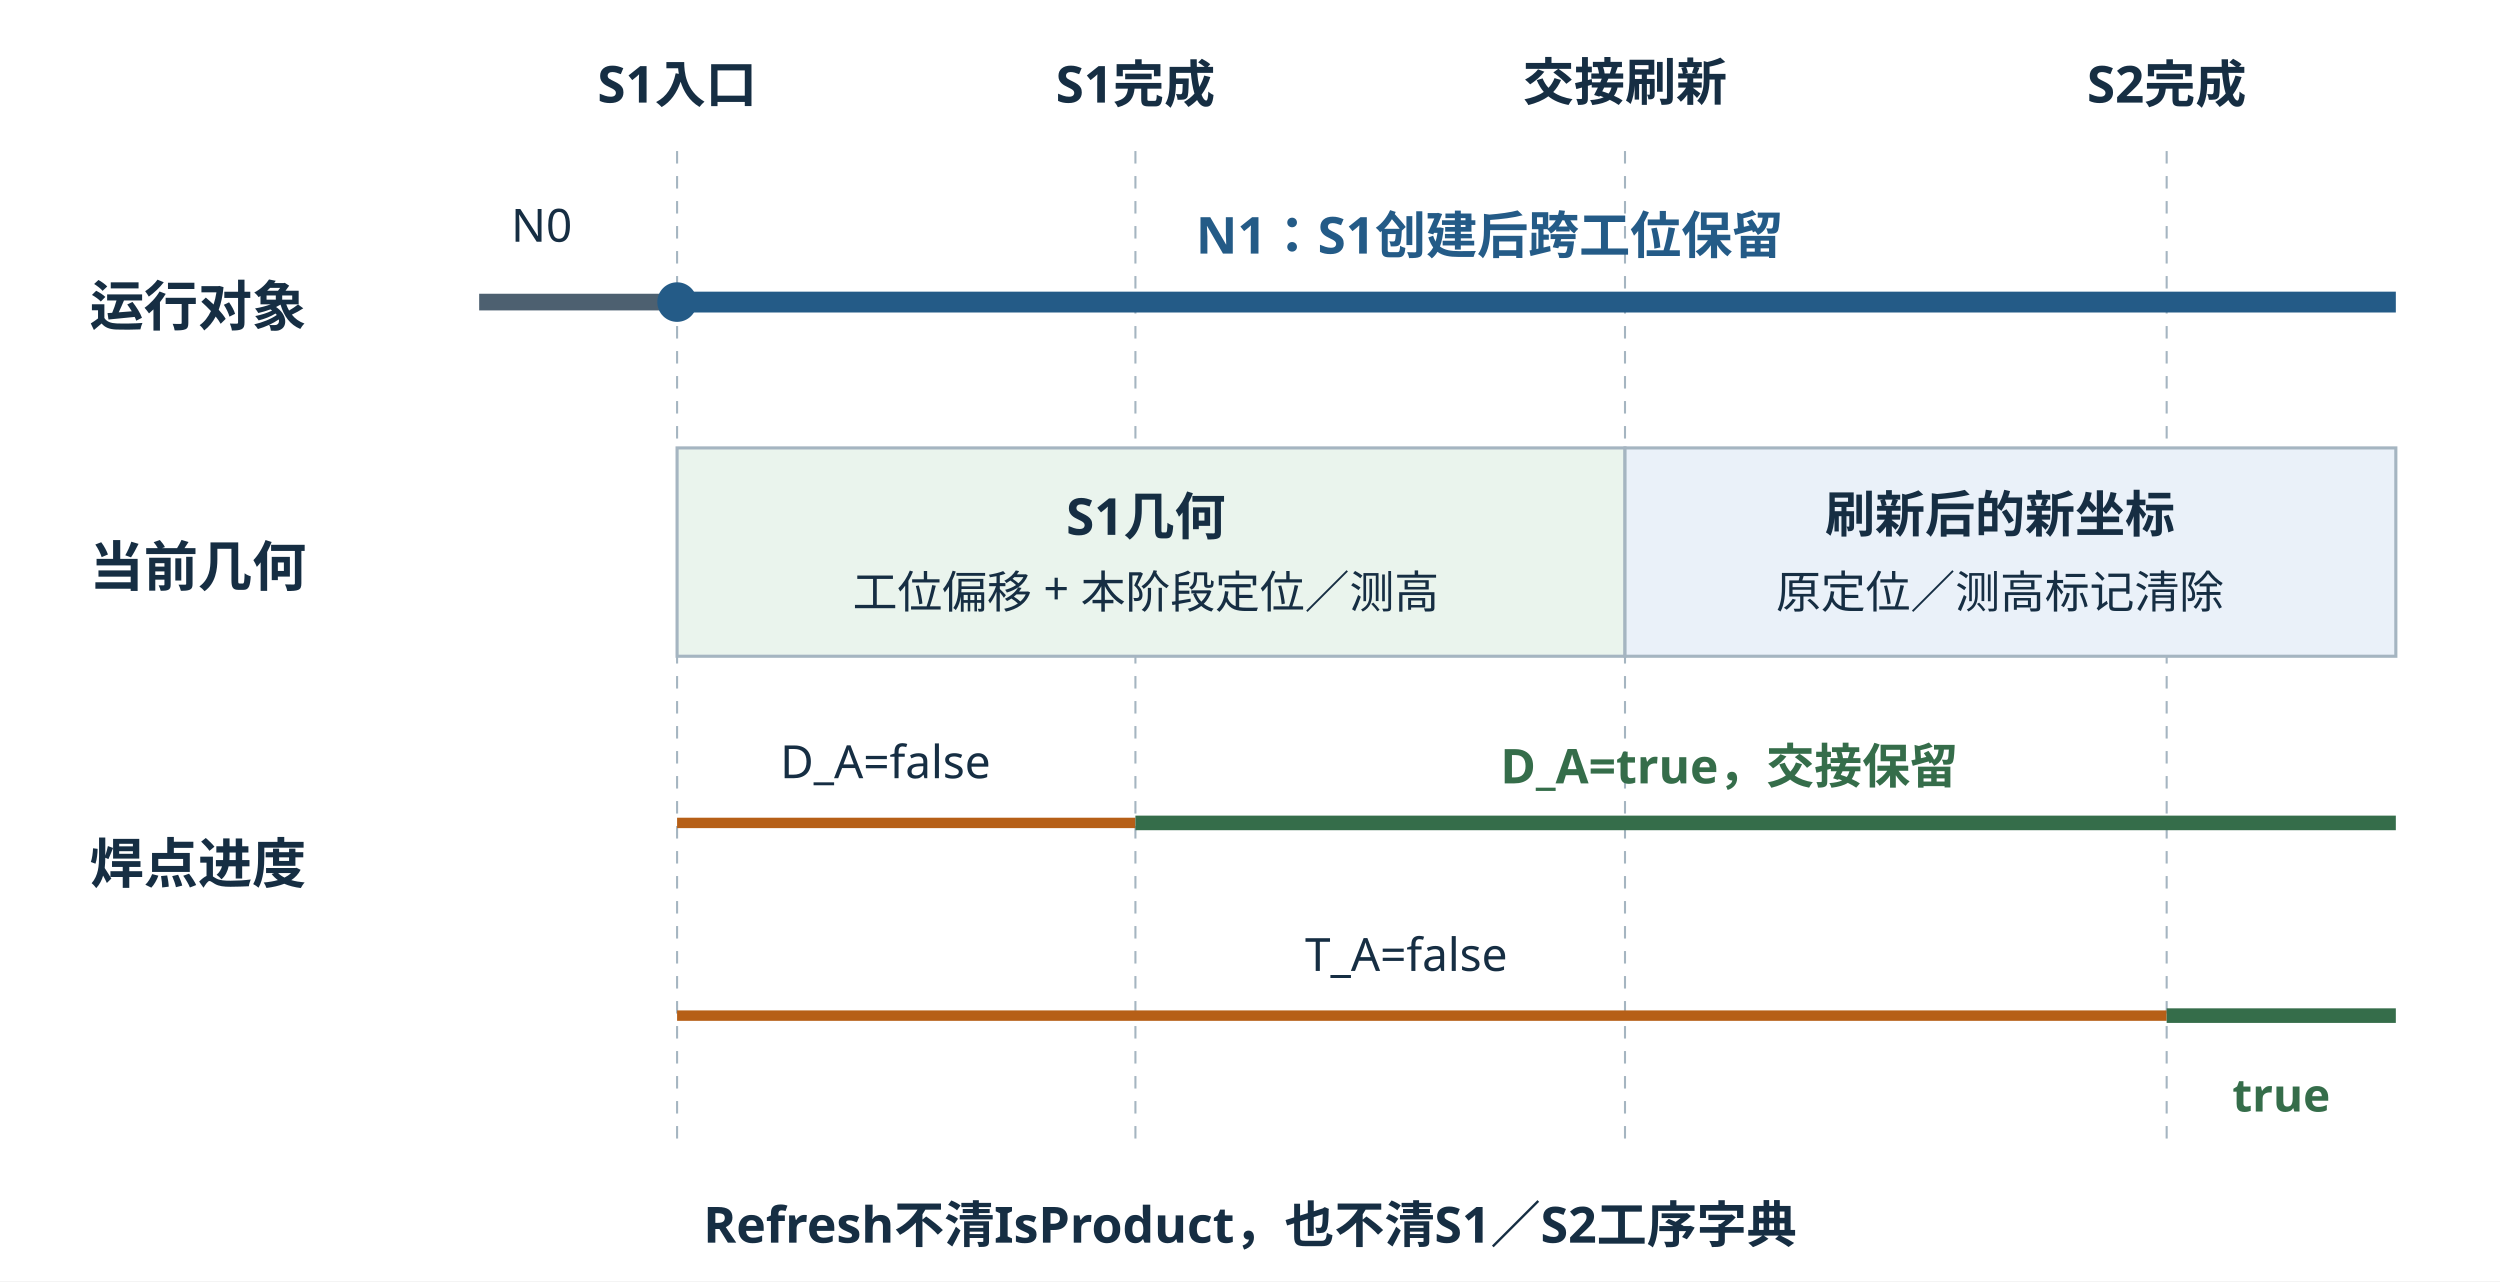
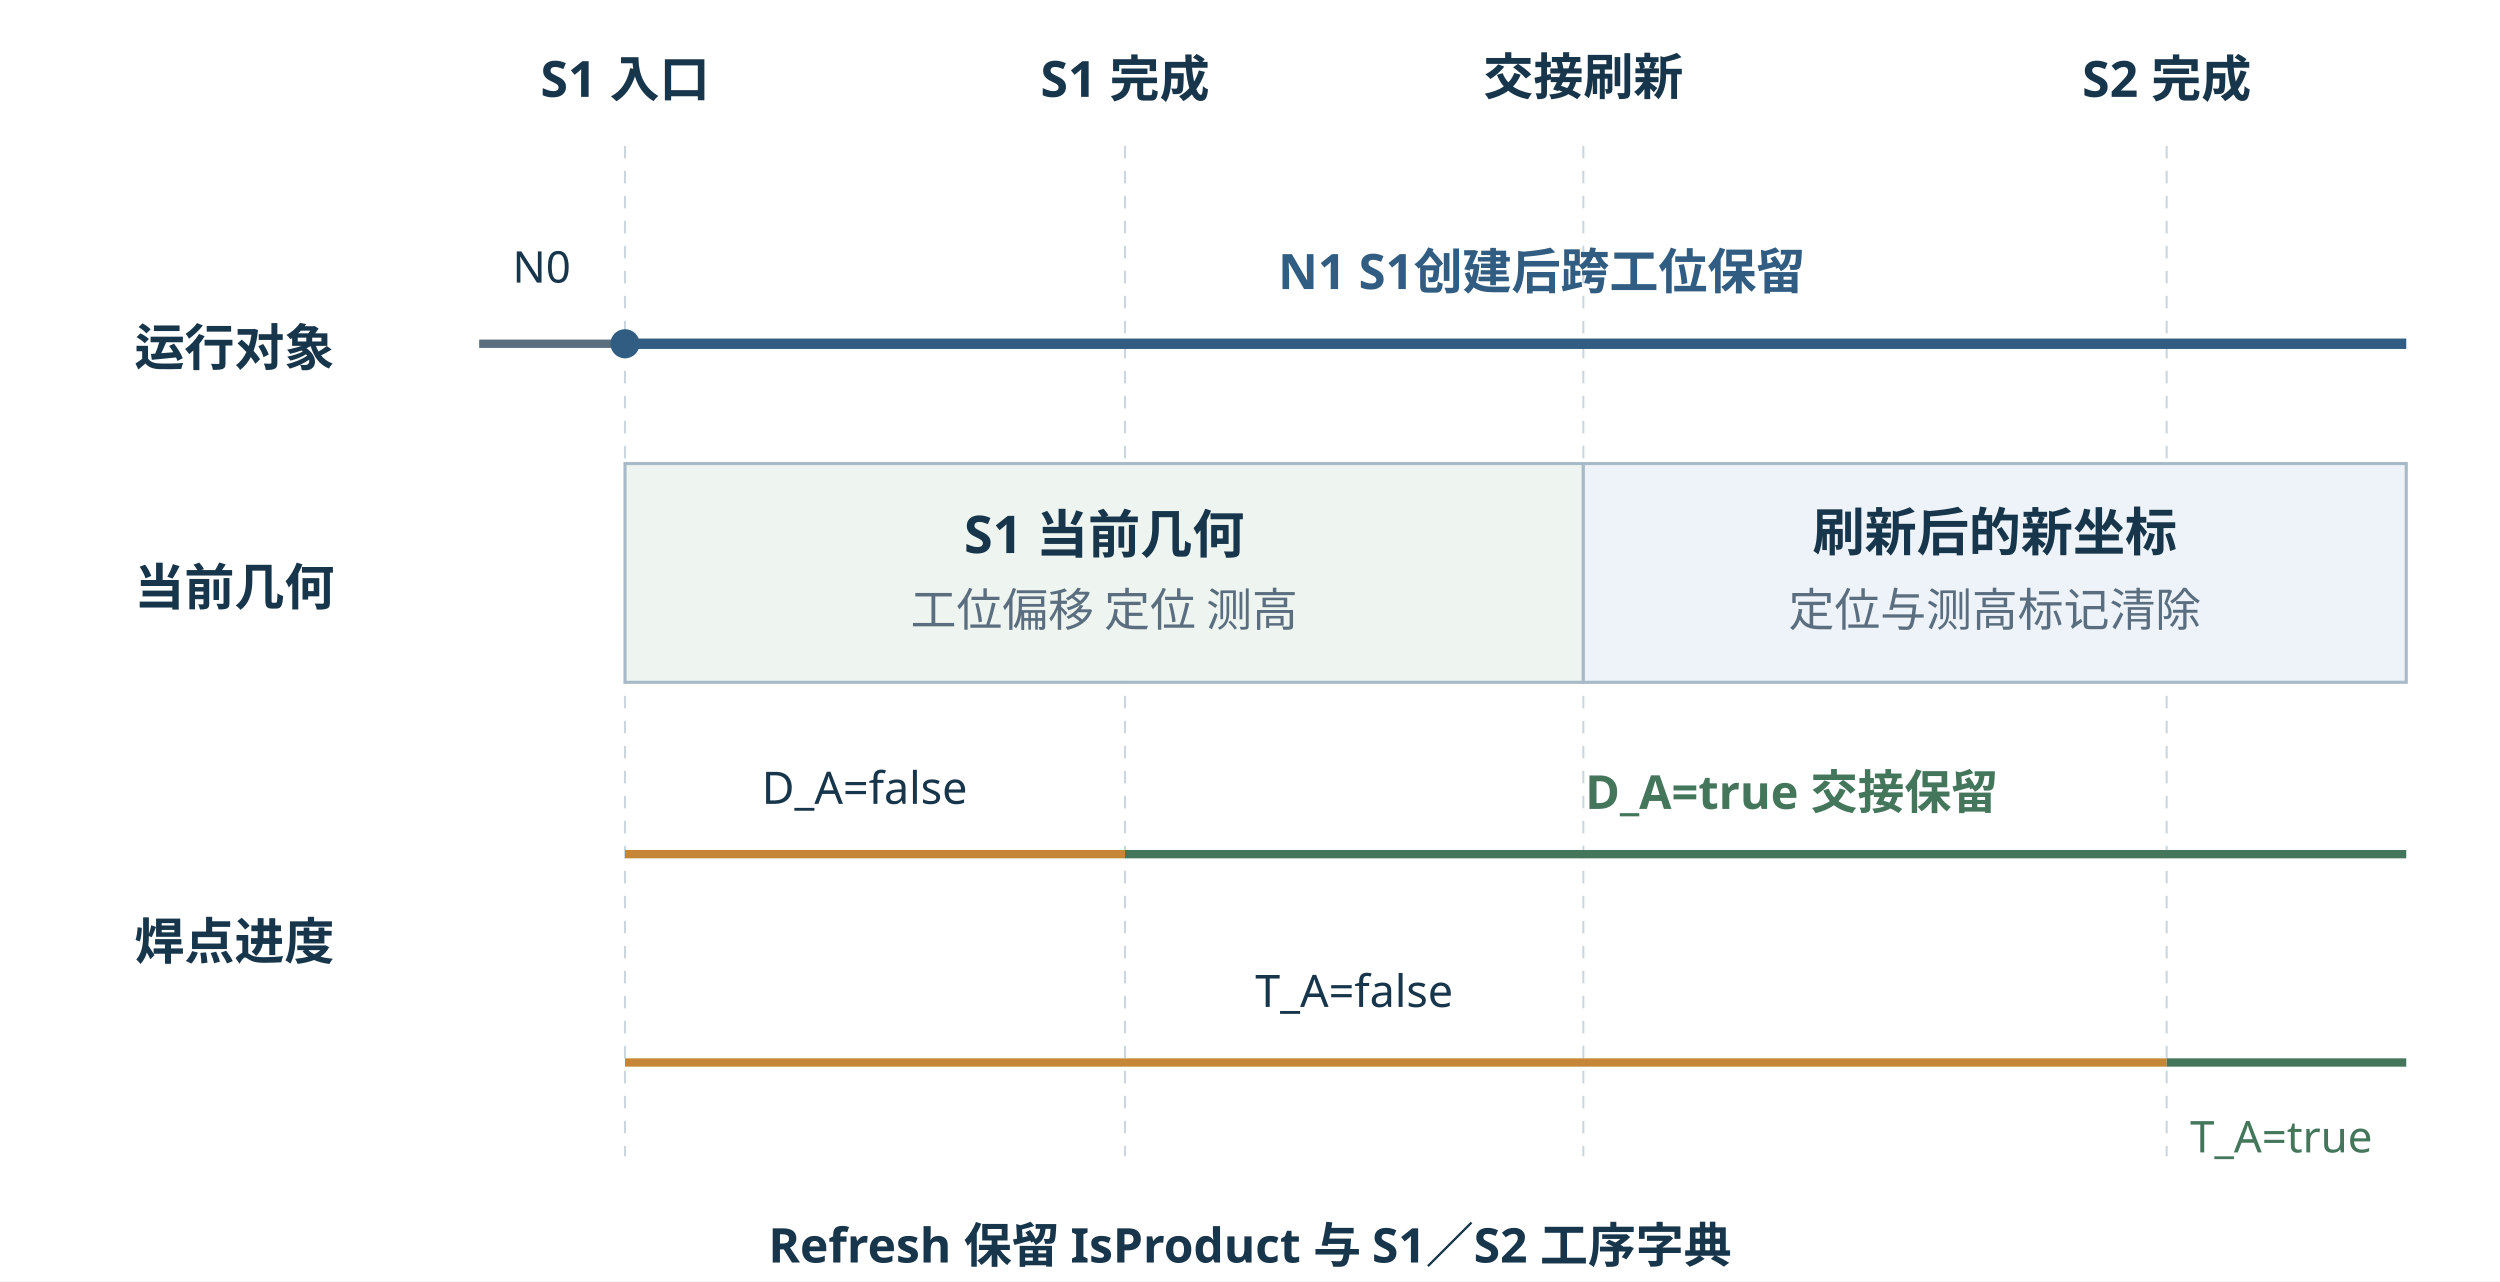
<svg xmlns="http://www.w3.org/2000/svg" width="2400" height="1230" viewBox="0 0 2400 1230">
  <rect width="100%" height="100%" fill="white" />
-   <text x="650" y="75" fill="#162e43" font-family="Microsoft YaHei" font-size="49" font-weight="700" text-anchor="middle" dominant-baseline="central">S1入口</text>
-   <polyline points="650,145 650,1100" fill="none" stroke="#a5b5c1" stroke-width="2" stroke-dasharray="12 12" />
-   <text x="1090" y="75" fill="#162e43" font-family="Microsoft YaHei" font-size="49" font-weight="700" text-anchor="middle" dominant-baseline="central">S1完成</text>
-   <polyline points="1090,145 1090,1100" fill="none" stroke="#a5b5c1" stroke-width="2" stroke-dasharray="12 12" />
-   <text x="1560" y="75" fill="#162e43" font-family="Microsoft YaHei" font-size="49" font-weight="700" text-anchor="middle" dominant-baseline="central">交接刷新</text>
-   <polyline points="1560,145 1560,1100" fill="none" stroke="#a5b5c1" stroke-width="2" stroke-dasharray="12 12" />
-   <text x="2080" y="75" fill="#162e43" font-family="Microsoft YaHei" font-size="49" font-weight="700" text-anchor="middle" dominant-baseline="central">S2完成</text>
-   <polyline points="2080,145 2080,1100" fill="none" stroke="#a5b5c1" stroke-width="2" stroke-dasharray="12 12" />
-   <text x="190" y="290" fill="#162e43" font-family="Microsoft YaHei" font-size="52" font-weight="700" text-anchor="middle" dominant-baseline="central">运行对象</text>
-   <text x="190" y="540" fill="#162e43" font-family="Microsoft YaHei" font-size="52" font-weight="700" text-anchor="middle" dominant-baseline="central">当前几何</text>
-   <text x="190" y="825" fill="#162e43" font-family="Microsoft YaHei" font-size="52" font-weight="700" text-anchor="middle" dominant-baseline="central">焊点进度</text>
-   <polyline points="460,290 650,290" fill="none" stroke="#4d6070" stroke-width="16" />
-   <text x="520" y="215" fill="#162e43" font-family="Microsoft YaHei" font-size="44" font-weight="400" text-anchor="middle" dominant-baseline="central">N0</text>
-   <polyline points="650,290 2300,290" fill="none" stroke="#245b87" stroke-width="20" />
-   <circle cx="650" cy="290" r="19" fill="#245b87" />
-   <text x="1430" y="220" fill="#245b87" font-family="Microsoft YaHei" font-size="49" font-weight="700" text-anchor="middle" dominant-baseline="central">N1：S1创建后跨工位保留</text>
-   <rect x="650" y="430" width="910" height="200" fill="#eaf4ed" stroke="#a5b5c1" stroke-width="3" />
-   <text x="1100" y="490" fill="#162e43" font-family="Microsoft YaHei" font-size="49" font-weight="700" text-anchor="middle" dominant-baseline="central">S1几何</text>
-   <text x="1100" y="565" fill="#162e43" font-family="Microsoft YaHei" font-size="43" font-weight="400" text-anchor="middle" dominant-baseline="central">工位偏移 + 本阶段定位／测高</text>
-   <rect x="1560" y="430" width="740" height="200" fill="#eaf1f9" stroke="#a5b5c1" stroke-width="3" />
-   <text x="1920" y="490" fill="#162e43" font-family="Microsoft YaHei" font-size="48" font-weight="700" text-anchor="middle" dominant-baseline="central">刷新后的新坐标</text>
-   <text x="1920" y="565" fill="#162e43" font-family="Microsoft YaHei" font-size="43" font-weight="400" text-anchor="middle" dominant-baseline="central">原定位／测高标记清除</text>
-   <polyline points="650,790 1090,790" fill="none" stroke="#b65f17" stroke-width="10" />
-   <polyline points="1090,790 2300,790" fill="none" stroke="#356d4a" stroke-width="14" />
-   <text x="850" y="730" fill="#162e43" font-family="Microsoft YaHei" font-size="44" font-weight="400" text-anchor="middle" dominant-baseline="central">D_A=false</text>
-   <text x="1660" y="730" fill="#356d4a" font-family="Microsoft YaHei" font-size="46" font-weight="700" text-anchor="middle" dominant-baseline="central">D_A=true，交接保留</text>
-   <polyline points="650,975 2080,975" fill="none" stroke="#b65f17" stroke-width="10" />
-   <polyline points="2080,975 2300,975" fill="none" stroke="#356d4a" stroke-width="14" />
-   <text x="1350" y="915" fill="#162e43" font-family="Microsoft YaHei" font-size="44" font-weight="400" text-anchor="middle" dominant-baseline="central">T_A=false</text>
-   <text x="2190" y="1050" fill="#356d4a" font-family="Microsoft YaHei" font-size="44" font-weight="700" text-anchor="middle" dominant-baseline="central">true</text>
-   <text x="1200" y="1170" fill="#162e43" font-family="Microsoft YaHei" font-size="48" font-weight="700" text-anchor="middle" dominant-baseline="central">Refresh不清IsProduct，也不清S1／S2工序字典</text>
+   <text x="600" y="70" fill="#18364b" font-family="Microsoft YaHei" font-size="48" font-weight="700" text-anchor="middle" dominant-baseline="central">S1 入口</text>
+   <polyline points="600,140 600,1110" fill="none" stroke="#cbd6df" stroke-width="2" stroke-dasharray="12 12" />
+   <text x="1080" y="70" fill="#18364b" font-family="Microsoft YaHei" font-size="48" font-weight="700" text-anchor="middle" dominant-baseline="central">S1 完成</text>
+   <polyline points="1080,140 1080,1110" fill="none" stroke="#cbd6df" stroke-width="2" stroke-dasharray="12 12" />
+   <text x="1520" y="70" fill="#18364b" font-family="Microsoft YaHei" font-size="48" font-weight="700" text-anchor="middle" dominant-baseline="central">交接刷新</text>
+   <polyline points="1520,140 1520,1110" fill="none" stroke="#cbd6df" stroke-width="2" stroke-dasharray="12 12" />
+   <text x="2080" y="70" fill="#18364b" font-family="Microsoft YaHei" font-size="48" font-weight="700" text-anchor="middle" dominant-baseline="central">S2 完成</text>
+   <polyline points="2080,140 2080,1110" fill="none" stroke="#cbd6df" stroke-width="2" stroke-dasharray="12 12" />
+   <text x="225" y="330" fill="#18364b" font-family="Microsoft YaHei" font-size="48" font-weight="700" text-anchor="middle" dominant-baseline="central">运行对象</text>
+   <text x="225" y="560" fill="#18364b" font-family="Microsoft YaHei" font-size="48" font-weight="700" text-anchor="middle" dominant-baseline="central">当前几何</text>
+   <text x="225" y="900" fill="#18364b" font-family="Microsoft YaHei" font-size="48" font-weight="700" text-anchor="middle" dominant-baseline="central">焊点进度</text>
+   <polyline points="460,330 600,330" fill="none" stroke="#5a6e7f" stroke-width="8" />
+   <text x="520" y="255" fill="#18364b" font-family="Microsoft YaHei" font-size="42" font-weight="400" text-anchor="middle" dominant-baseline="central">N0</text>
+   <polyline points="600,330 2310,330" fill="none" stroke="#315d82" stroke-width="10" />
+   <circle cx="600" cy="330" r="14" fill="#315d82" />
+   <text x="1480" y="255" fill="#315d82" font-family="Microsoft YaHei" font-size="47" font-weight="700" text-anchor="middle" dominant-baseline="central">N1   S1创建后跨工位保留</text>
+   <rect x="600" y="445" width="920" height="210" fill="#eef5f0" stroke="#a8bac7" stroke-width="3" />
+   <text x="1060.0" y="507" fill="#18364b" font-family="Microsoft YaHei" font-size="50" font-weight="700" text-anchor="middle" dominant-baseline="central">S1 当前几何</text>
+   <text x="1060.0" y="582" fill="#5a6e7f" font-family="Microsoft YaHei" font-size="44" font-weight="400" text-anchor="middle" dominant-baseline="central">工位偏移  定位  测高</text>
+   <rect x="1520" y="445" width="790" height="210" fill="#edf3f8" stroke="#a8bac7" stroke-width="3" />
+   <text x="1915.0" y="507" fill="#18364b" font-family="Microsoft YaHei" font-size="50" font-weight="700" text-anchor="middle" dominant-baseline="central">刷新后的新坐标</text>
+   <text x="1915.0" y="582" fill="#5a6e7f" font-family="Microsoft YaHei" font-size="44" font-weight="400" text-anchor="middle" dominant-baseline="central">定位与测高标记清除</text>
+   <polyline points="600,820 1080,820" fill="none" stroke="#c58737" stroke-width="8" />
+   <polyline points="1080,820 2310,820" fill="none" stroke="#44765b" stroke-width="8" />
+   <text x="830" y="755" fill="#18364b" font-family="Microsoft YaHei" font-size="43" font-weight="400" text-anchor="middle" dominant-baseline="central">D_A=false</text>
+   <text x="1720" y="755" fill="#44765b" font-family="Microsoft YaHei" font-size="45" font-weight="700" text-anchor="middle" dominant-baseline="central">D_A=true   交接保留</text>
+   <polyline points="600,1020 2080,1020" fill="none" stroke="#c58737" stroke-width="8" />
+   <polyline points="2080,1020 2310,1020" fill="none" stroke="#44765b" stroke-width="8" />
+   <text x="1300" y="950" fill="#18364b" font-family="Microsoft YaHei" font-size="43" font-weight="400" text-anchor="middle" dominant-baseline="central">T_A=false</text>
+   <text x="2190" y="1090" fill="#44765b" font-family="Microsoft YaHei" font-size="42" font-weight="400" text-anchor="middle" dominant-baseline="central">T_A=true</text>
+   <text x="1200" y="1190" fill="#18364b" font-family="Microsoft YaHei" font-size="46" font-weight="700" text-anchor="middle" dominant-baseline="central">Refresh 保留 IsProduct 与 S1／S2 工序字典</text>
</svg>
